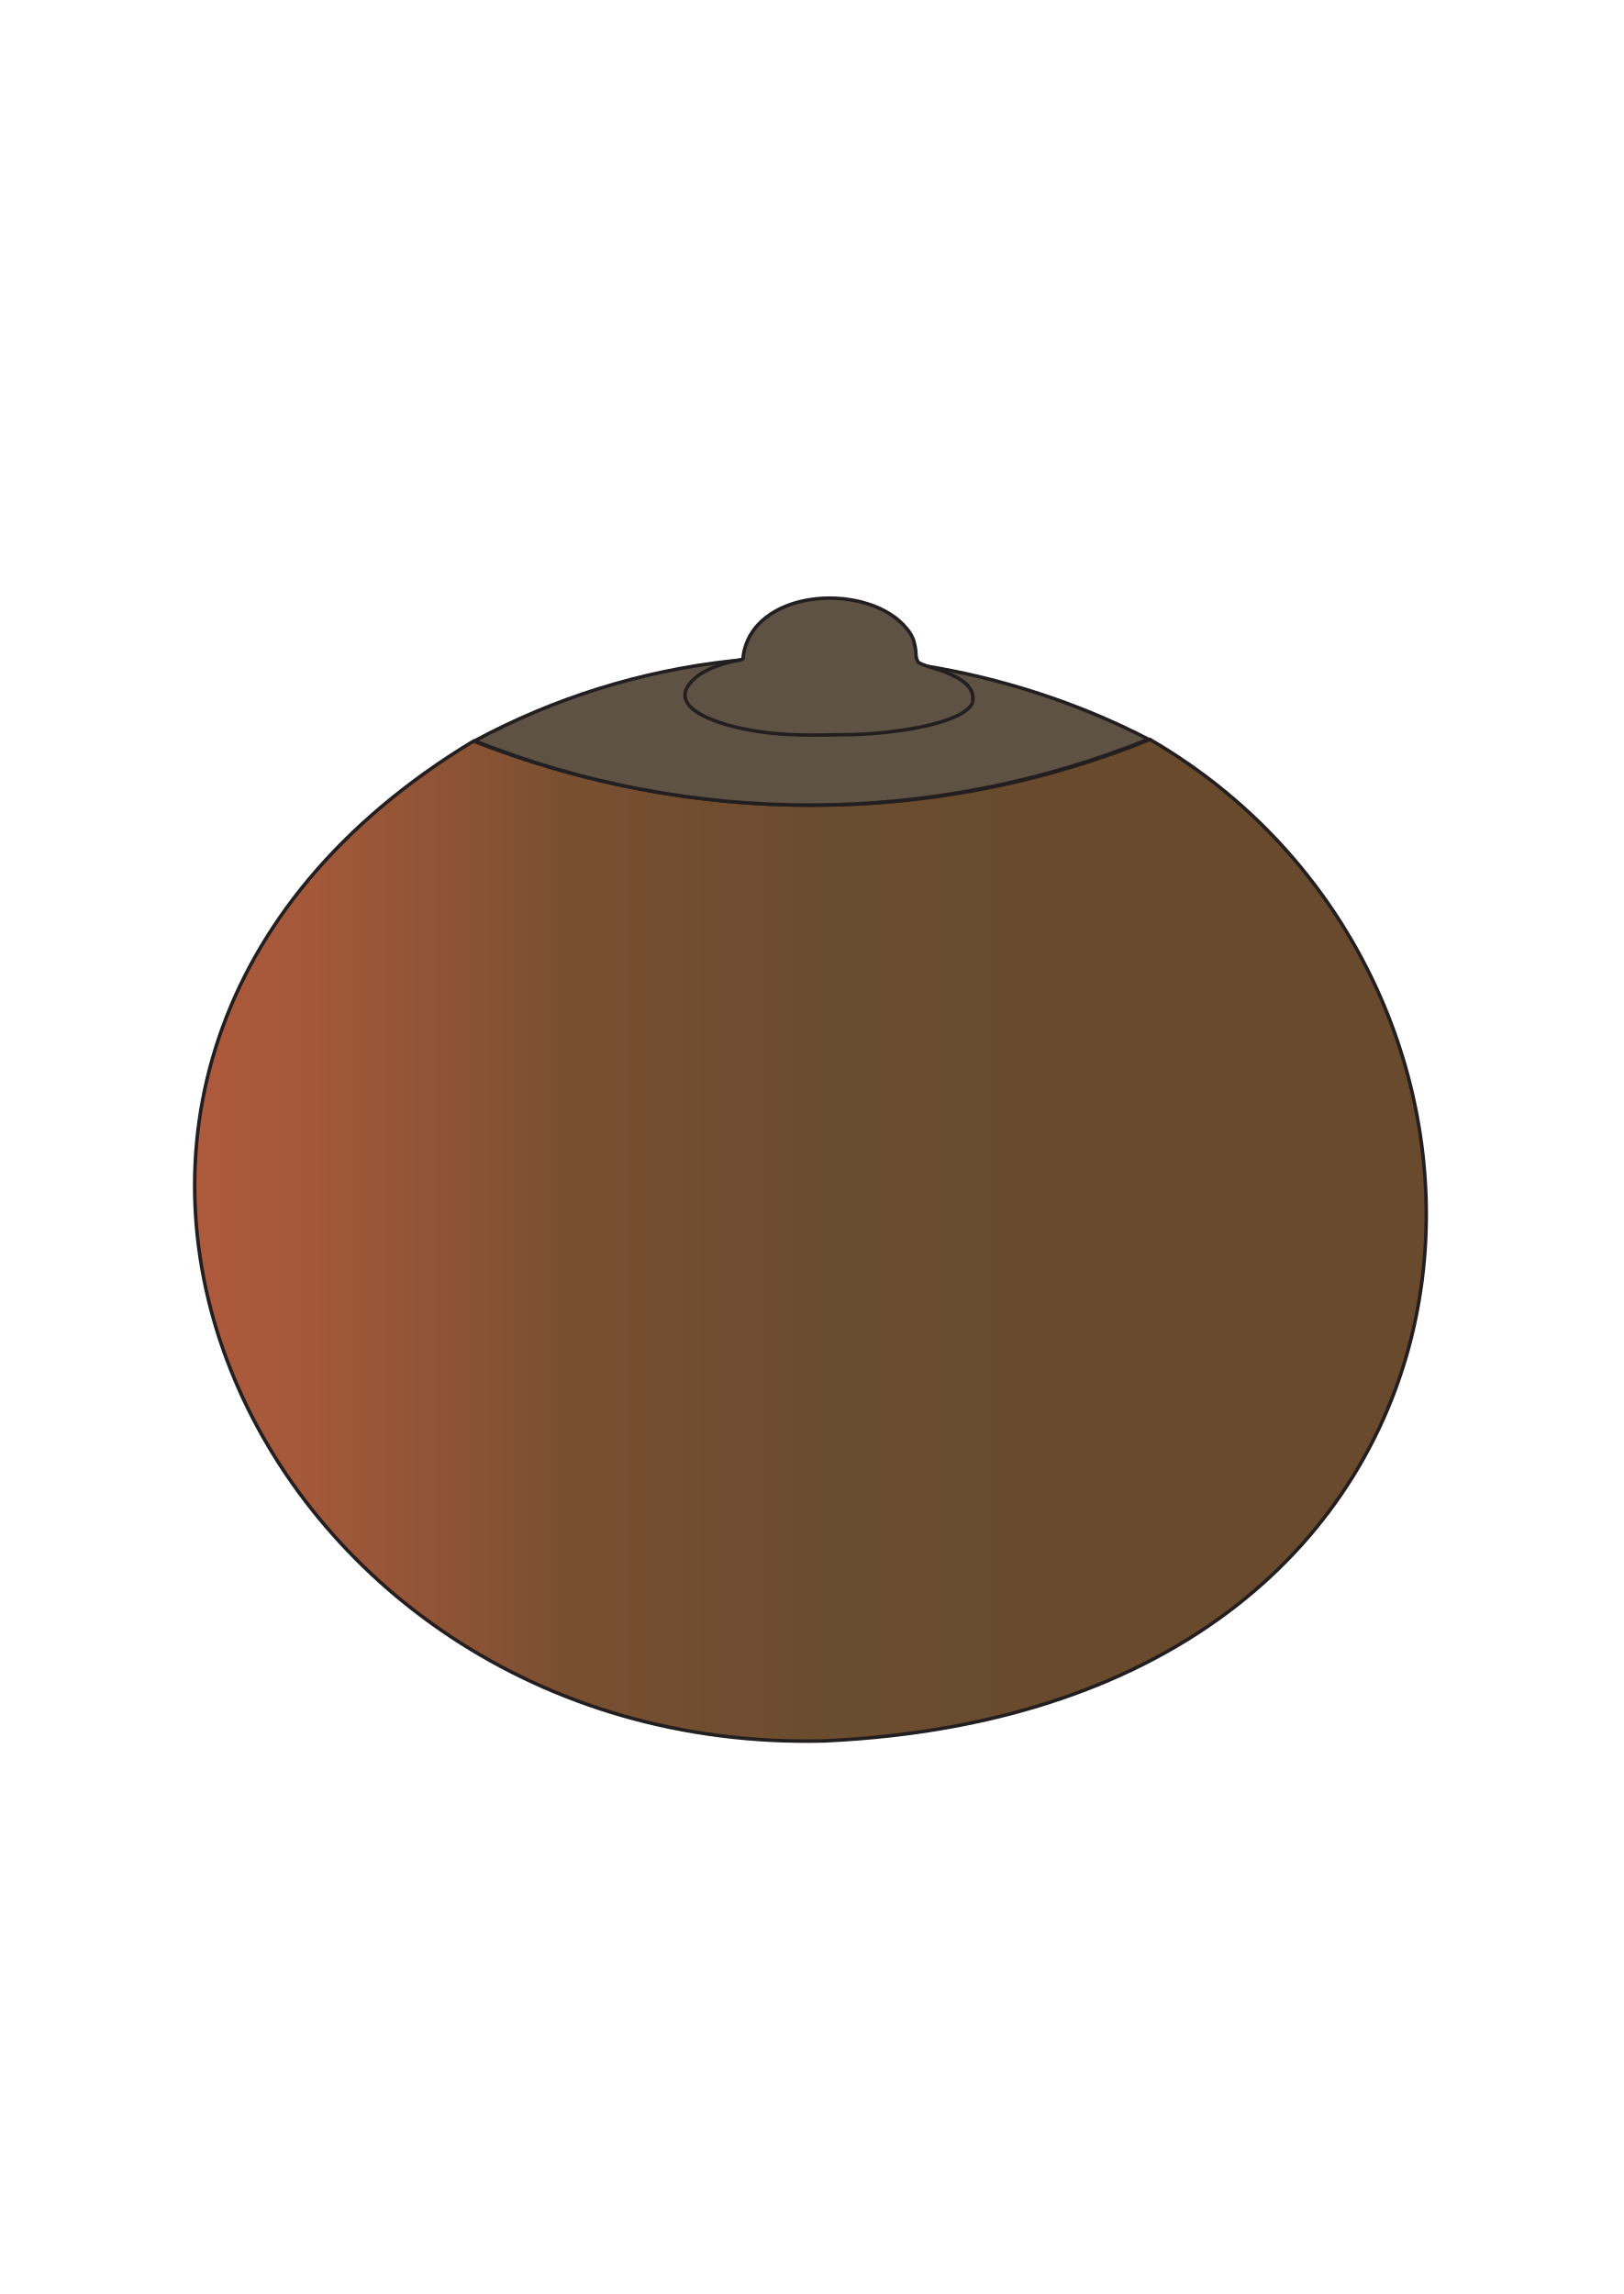
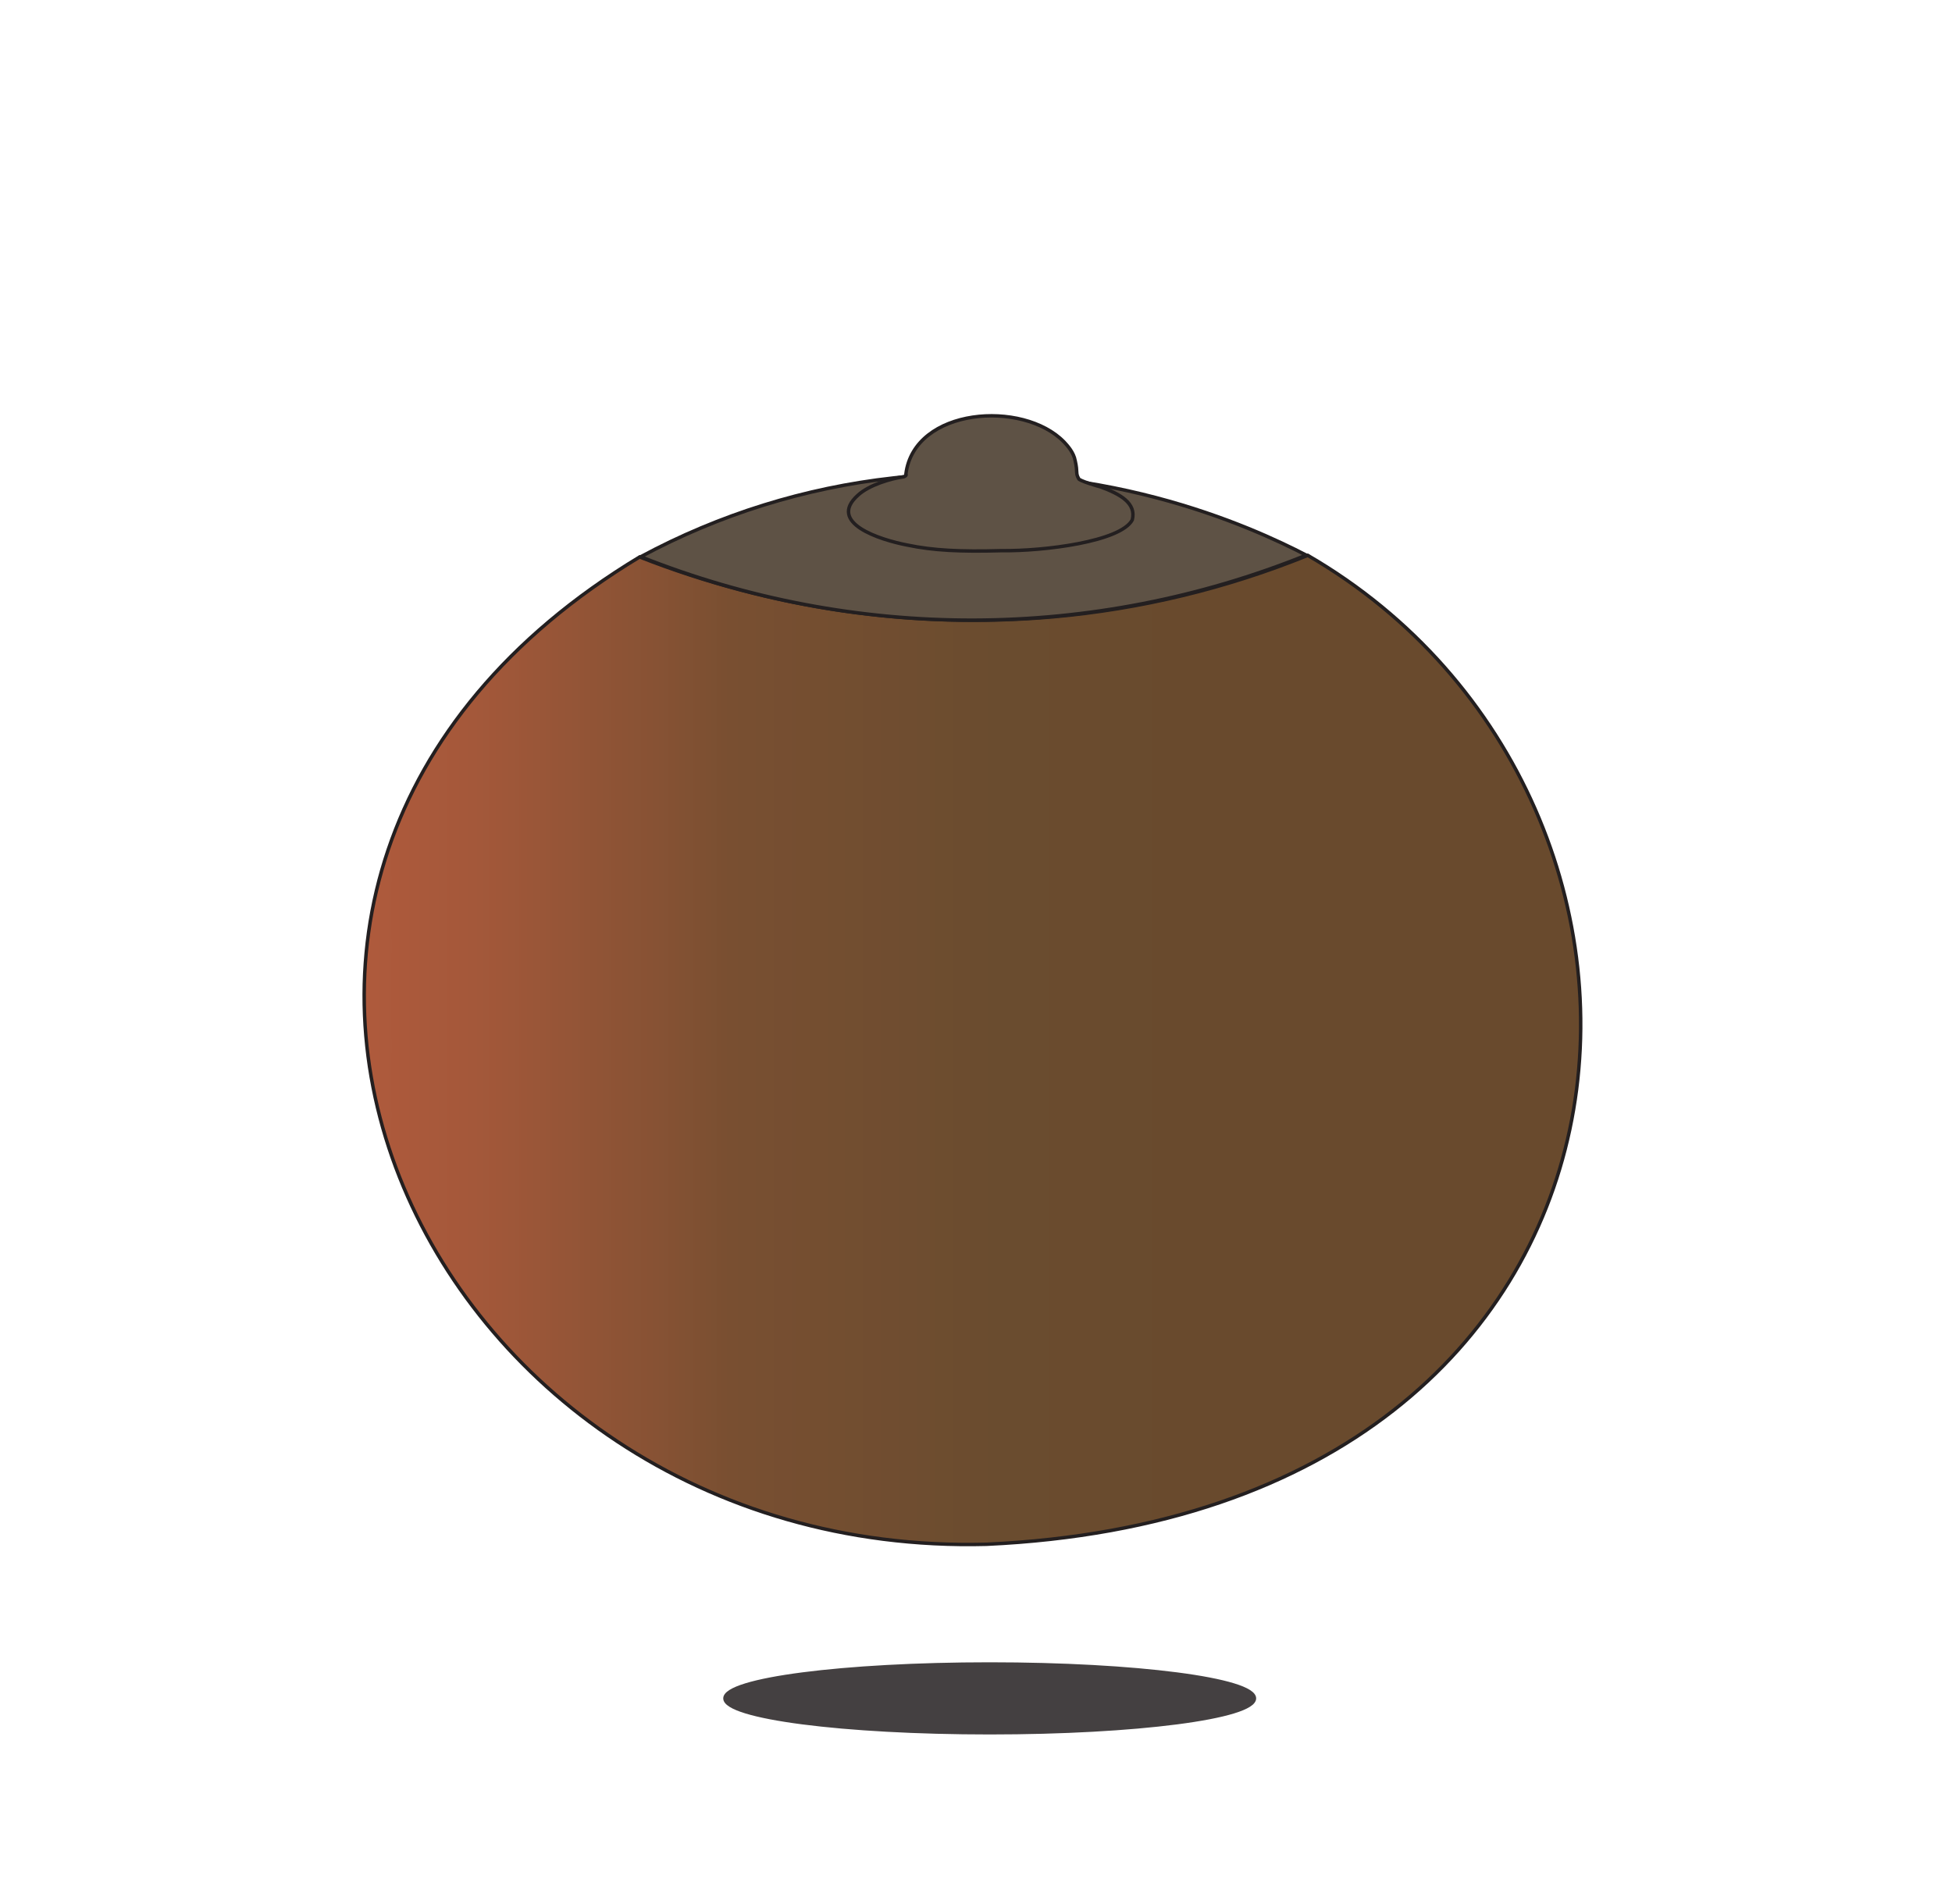
- <svg xmlns="http://www.w3.org/2000/svg" width="464.19" height="655.94" viewBox="0 0 464.19 655.94">
+ <svg xmlns="http://www.w3.org/2000/svg" width="565.11" height="551.24" viewBox="0 0 565.11 551.24">
  <defs>
    <style>
-       .cls-1 {
-         fill: #231f20;
+       .cls-1, .cls-2 {
+         fill: none;
      }

-       .cls-2, .cls-3 {
+       .cls-1, .cls-2, .cls-3, .cls-4, .cls-5 {
        stroke: #231f20;
        stroke-miterlimit: 10;
      }

+       .cls-1 {
+         stroke-width: 0px;
+       }
+ 
      .cls-2 {
+         stroke-width: 0.01px;
+       }
+ 
+       .cls-3 {
+         fill: #231f20;
+         opacity: 0.85;
+       }
+ 
+       .cls-4 {
        stroke-width: 1px;
        fill: url(#linear-gradient);
      }

-       .cls-3 {
+       .cls-5 {
        fill: #5e5245;
      }
    </style>
    <linearGradient id="linear-gradient" x1="61.47" y1="441.06" x2="413.66" y2="441.06" gradientUnits="userSpaceOnUse">
      <stop offset="0" stop-color="#af5a3c" />
      <stop offset="0.09" stop-color="#a4583a" />
      <stop offset="0.24" stop-color="#875234" />
      <stop offset="0.3" stop-color="#794f31" />
      <stop offset="0.52" stop-color="#6a4c2f" />
      <stop offset="0.69" stop-color="#694a2d" />
    </linearGradient>
  </defs>
-   <g id="Layer_185" data-name="Layer 185">
-     <path class="cls-1" d="M470,86.44a0,0,0,0,0,0,0,0,0,0,0,0,0,0Z" transform="translate(-5.8 -86.41)" />
-     <path class="cls-1" d="M5.81,742.35s0,0,0,0,0,0,0,0Z" transform="translate(-5.8 -86.41)" />
+   <g id="Layer_115" data-name="Layer 115">
+     <circle class="cls-1" cx="565.05" cy="0.06" r="0.06" />
+     <ellipse class="cls-2" cx="0.03" cy="550.79" rx="0.02" ry="0.45" />
+   </g>
+   <g id="shadow">
+     <ellipse id="shadow-2" data-name="shadow" class="cls-3" cx="286.52" cy="491.78" rx="76.64" ry="9.95" />
  </g>
  <g id="boob_black" data-name="boob black">
-     <path class="cls-2" d="M334.64,297.85c122.47,71,110.78,277-93,286.35C77.37,588.5-13.73,391.82,141.22,298.31a264.72,264.72,0,0,0,119.61,17.35A256.45,256.45,0,0,0,334.64,297.85Z" transform="translate(-5.8 -86.41)" />
+     <path class="cls-4" d="M334.64,297.85c122.47,71,110.78,277-93,286.35C77.37,588.5-13.73,391.82,141.22,298.31a264.72,264.72,0,0,0,119.61,17.35A256.45,256.45,0,0,0,334.64,297.85Z" transform="translate(43.96 -137.04)" />
  </g>
  <g id="real_black_nipple" data-name="real black nipple">
-     <path class="cls-3" d="M141.57,298.23s0,0,0,0a201.1,201.1,0,0,1,73.14-22.8c58.76-6.57,103.85,14.26,119.51,22.36a258.88,258.88,0,0,1-192.65.47Z" transform="translate(-5.8 -86.41)" />
-     <path class="cls-3" d="M218.3,274.29c2.42-19.24,33.88-21.54,45.78-9.28.92,1,2.81,3,3.23,5.46.79,3.41.06,3.48,1,5.16,0,.57,5.7,2.25,6.34,2.39,5.63,2.07,10.44,4.71,9.18,9.57-3.38,6.28-25.49,9.06-37.88,8.9-11.87.33-19.76-.05-27.29-1.63-7.92-1.54-23.24-6.41-14.22-14.45,3.28-3,9.54-4.78,13-5.28C218,275.1,218.57,274.65,218.3,274.29Z" transform="translate(-5.8 -86.41)" />
+     <path class="cls-5" d="M141.57,298.23s0,0,0,0a201.1,201.1,0,0,1,73.14-22.8c58.76-6.57,103.85,14.26,119.51,22.36a258.88,258.88,0,0,1-192.65.47Z" transform="translate(43.96 -137.04)" />
+     <path class="cls-5" d="M218.3,274.29c2.42-19.24,33.88-21.54,45.78-9.28.92,1,2.81,3,3.23,5.46.79,3.41.06,3.48,1,5.16,0,.57,5.7,2.25,6.34,2.39,5.63,2.07,10.44,4.71,9.18,9.57-3.38,6.28-25.49,9.06-37.88,8.9-11.87.33-19.76-.05-27.29-1.63-7.92-1.54-23.24-6.41-14.22-14.45,3.28-3,9.54-4.78,13-5.28C218,275.1,218.57,274.65,218.3,274.29Z" transform="translate(43.96 -137.04)" />
  </g>
</svg>
